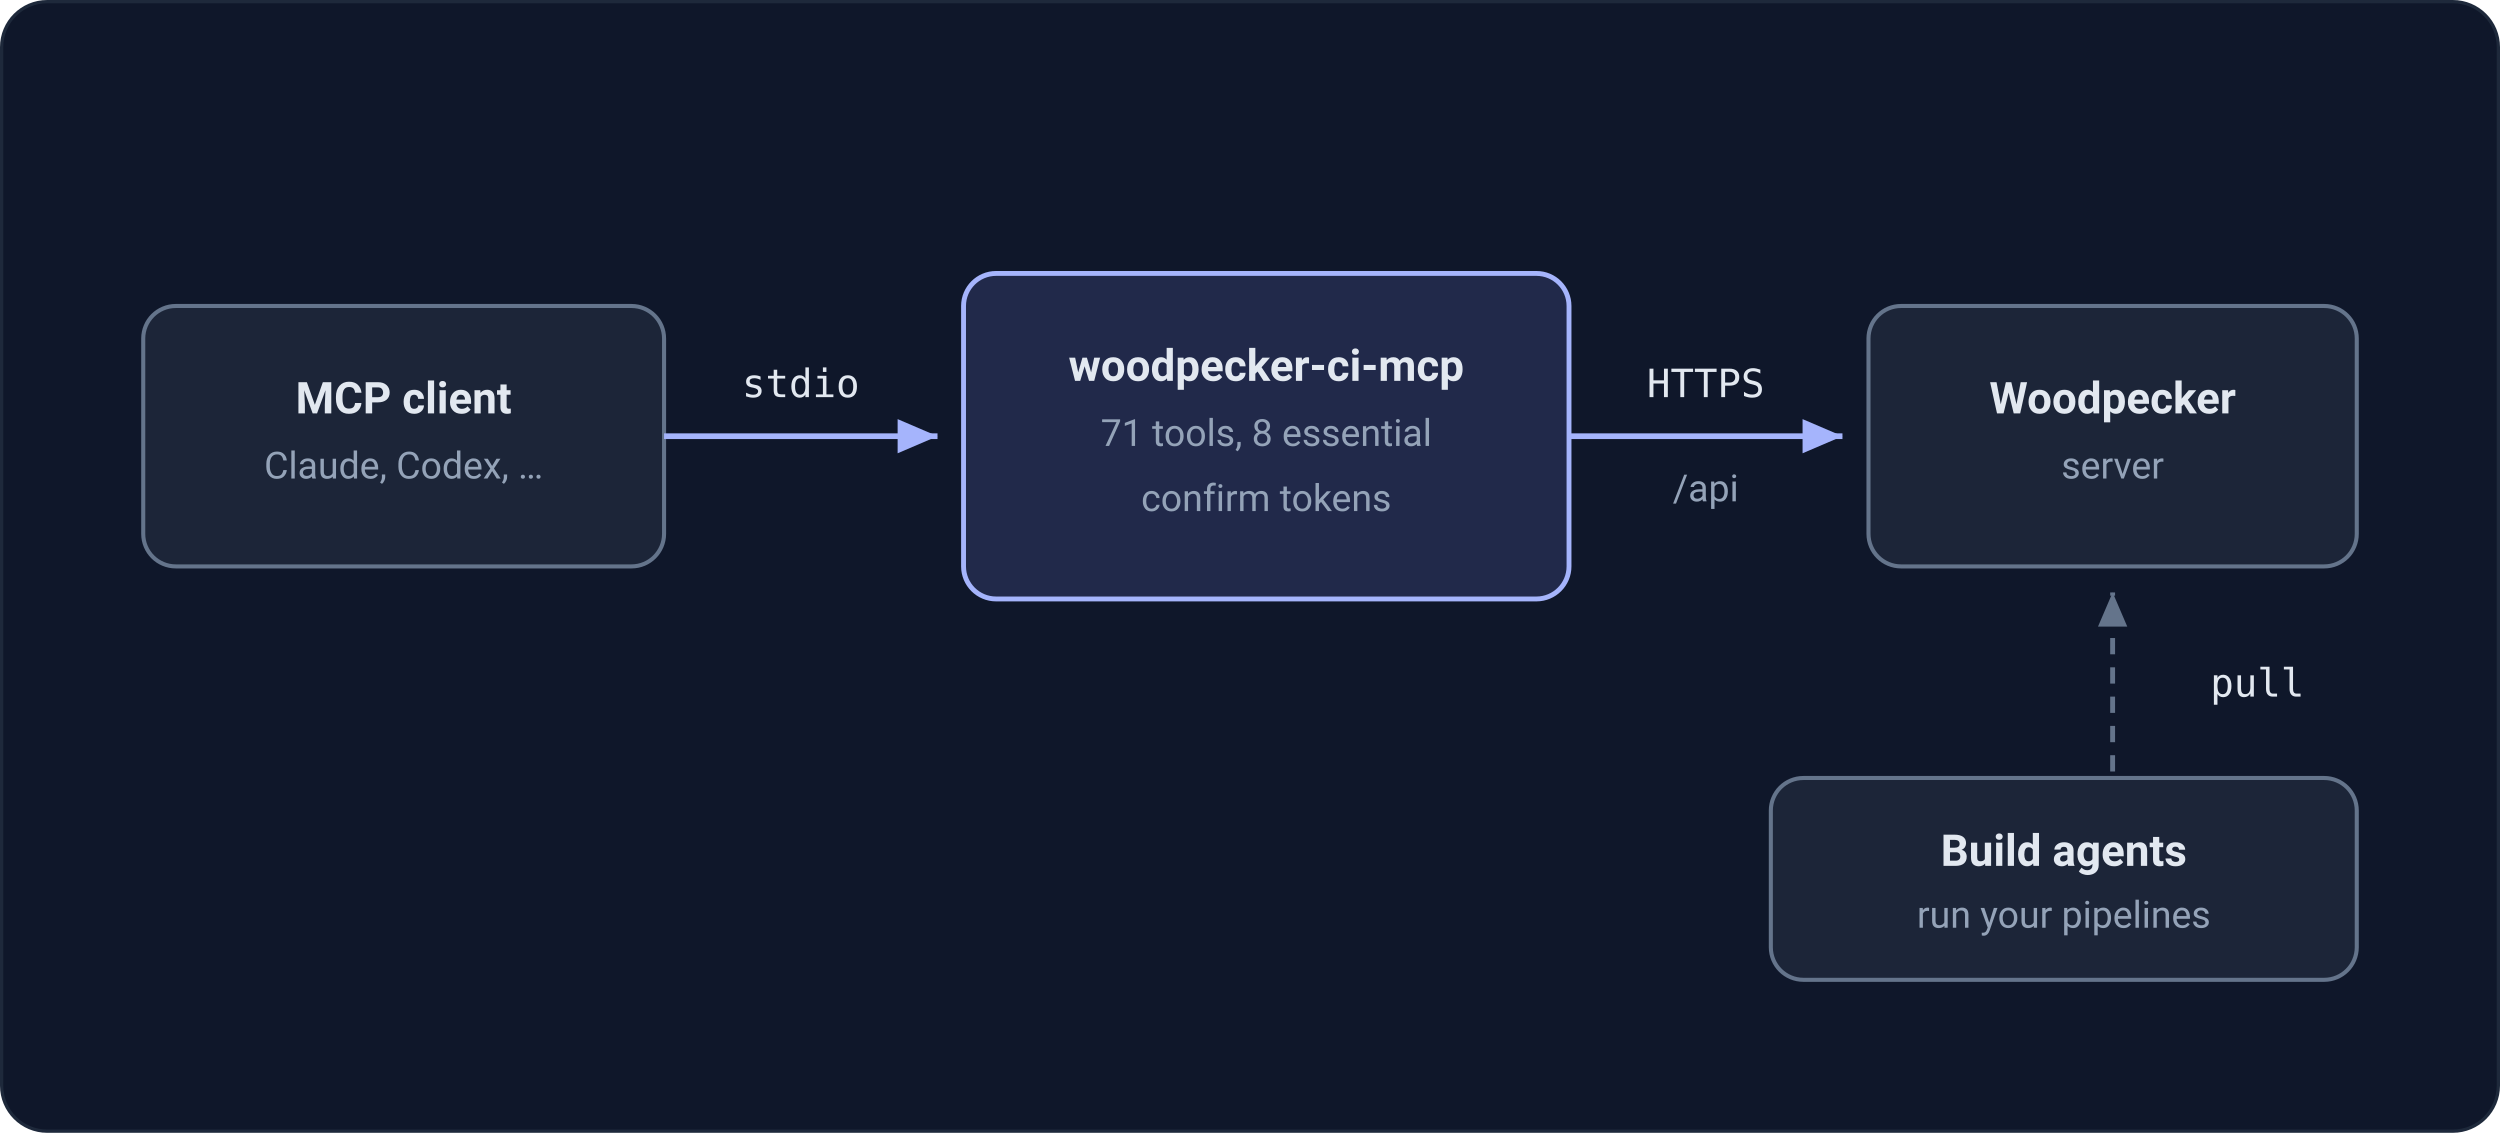
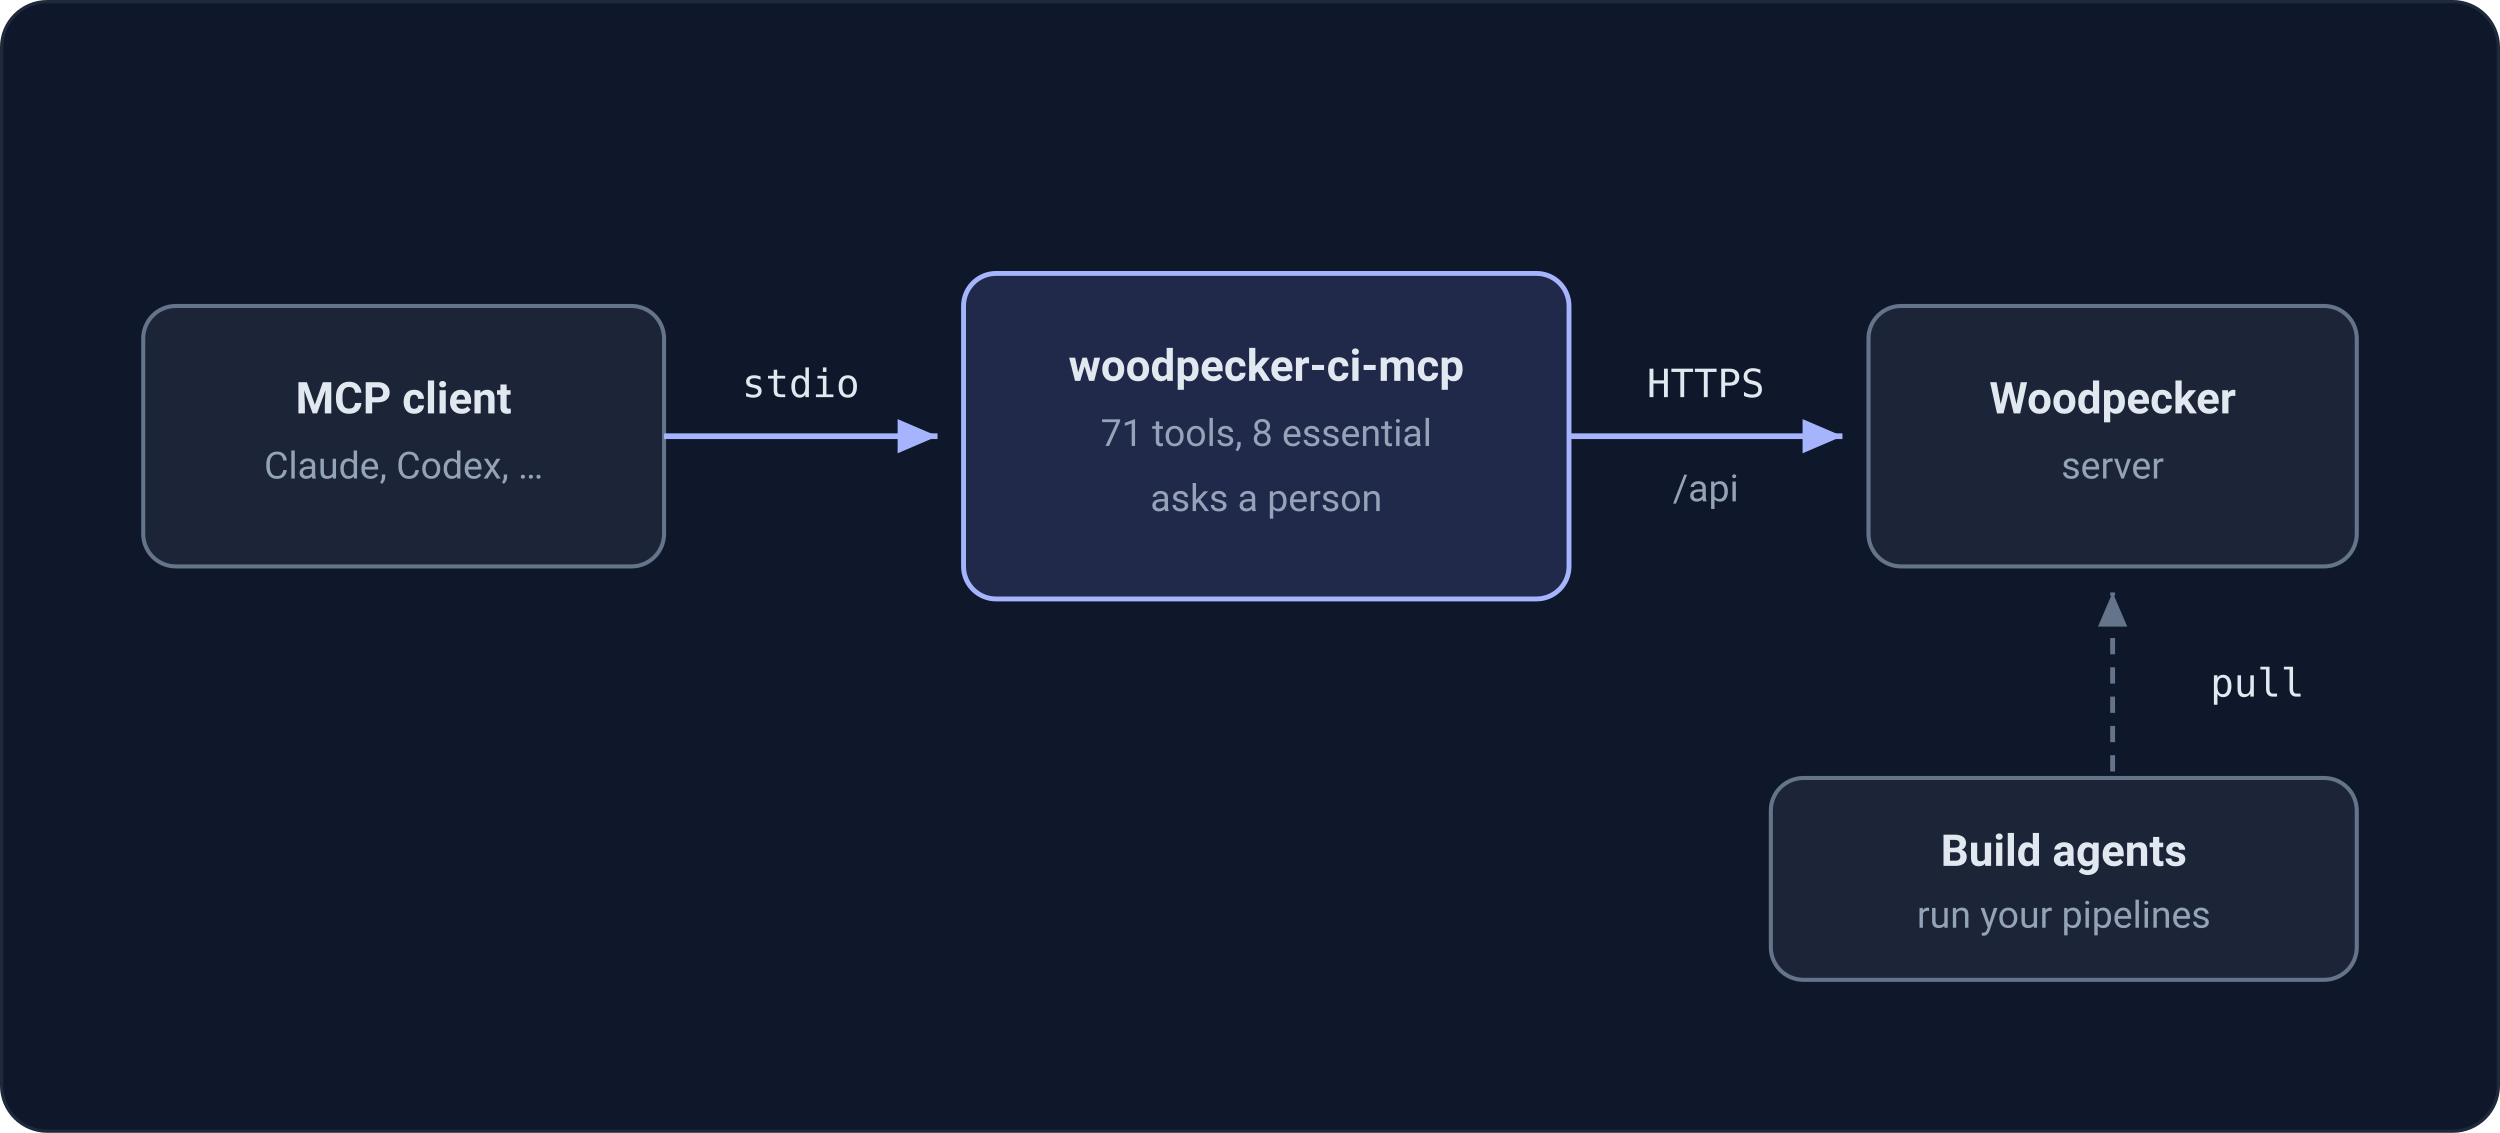
<svg xmlns="http://www.w3.org/2000/svg" viewBox="0 0 768 348" width="768" height="348" role="img" aria-labelledby="arch-title arch-desc">
  <style>
    .node { stroke-width: 1.25; }
    .node-accent { stroke-width: 1.5; }
    .edge { stroke-width: 1.5; fill: none; }
    .edge-accent { stroke-width: 1.75; fill: none; }
    .edge-dashed { stroke-dasharray: 5 4; }
    text { font-family: ui-sans-serif, system-ui, -apple-system, "Segoe UI", Roboto, "DejaVu Sans", sans-serif; font-size: 13px; }
    .label-title { font-size: 13.5px; font-weight: 600; }
    .label-mono { font-family: ui-monospace, SFMono-Regular, Menlo, Consolas, "DejaVu Sans Mono", monospace; font-size: 12px; }
    .label-muted { font-size: 11.5px; }

    .node { fill: rgba(148, 163, 184, 0.10); stroke: #64748b; }
    .node-accent { fill: rgba(129, 140, 248, 0.16); stroke: #a5b4fc; }
    .edge { stroke: #64748b; }
    .edge-accent { stroke: #a5b4fc; }
    text { fill: #e2e8f0; }
    .label-muted { fill: #94a3b8; }
    marker path { fill: #64748b; stroke: none; }
    marker.accent path { fill: #a5b4fc; }

    .surface { fill: #0f172a; stroke: #1e293b; stroke-width: 1; }
  </style>
  <rect class="surface" x="0.5" y="0.5" width="767" height="347" rx="14" />
  <g transform="translate(24, 24)">
    <defs>
      <marker id="arch-arrow" markerWidth="9" markerHeight="9" refX="7" refY="3" orient="auto">
        <path d="M0,0 L7,3 L0,6 z" />
      </marker>
      <marker id="arch-arrow-accent" class="accent" markerWidth="9" markerHeight="9" refX="7" refY="3" orient="auto">
        <path d="M0,0 L7,3 L0,6 z" />
      </marker>
    </defs>
    <rect class="node" x="20" y="70" width="160" height="80" rx="10" />
    <text class="label-title" x="100" y="103" text-anchor="middle">MCP client</text>
    <text class="label-muted" x="100" y="123" text-anchor="middle">Claude, Codex, …</text>
    <rect class="node-accent" x="272" y="60" width="186" height="100" rx="10" />
    <text class="label-title" x="365" y="93" text-anchor="middle">woodpecker-ci-mcp</text>
    <text class="label-muted" x="365" y="113" text-anchor="middle">71 tools, 8 essential</text>
-     <text class="label-muted" x="365" y="133" text-anchor="middle">confirm tokens</text>
+     <text class="label-muted" x="365" y="133" text-anchor="middle">asks a person</text>
    <rect class="node" x="550" y="70" width="150" height="80" rx="10" />
    <text class="label-title" x="625" y="103" text-anchor="middle">Woodpecker</text>
    <text class="label-muted" x="625" y="123" text-anchor="middle">server</text>
    <path class="edge-accent" d="M180,110 L264,110" marker-end="url(#arch-arrow-accent)" />
    <text class="label-mono" x="222" y="98" text-anchor="middle">stdio</text>
    <path class="edge-accent" d="M458,110 L542,110" marker-end="url(#arch-arrow-accent)" />
    <text class="label-mono" x="500" y="98" text-anchor="middle">HTTPS</text>
    <text class="label-muted" x="500" y="130" text-anchor="middle">/api</text>
    <rect class="node" x="520" y="215" width="180" height="62" rx="10" />
    <text class="label-title" x="610" y="242" text-anchor="middle">Build agents</text>
    <text class="label-muted" x="610" y="261" text-anchor="middle">run your pipelines</text>
    <path class="edge edge-dashed" d="M625,213 L625,158" marker-end="url(#arch-arrow)" />
    <text class="label-mono" x="655" y="190" text-anchor="start">pull</text>
  </g>
</svg>
